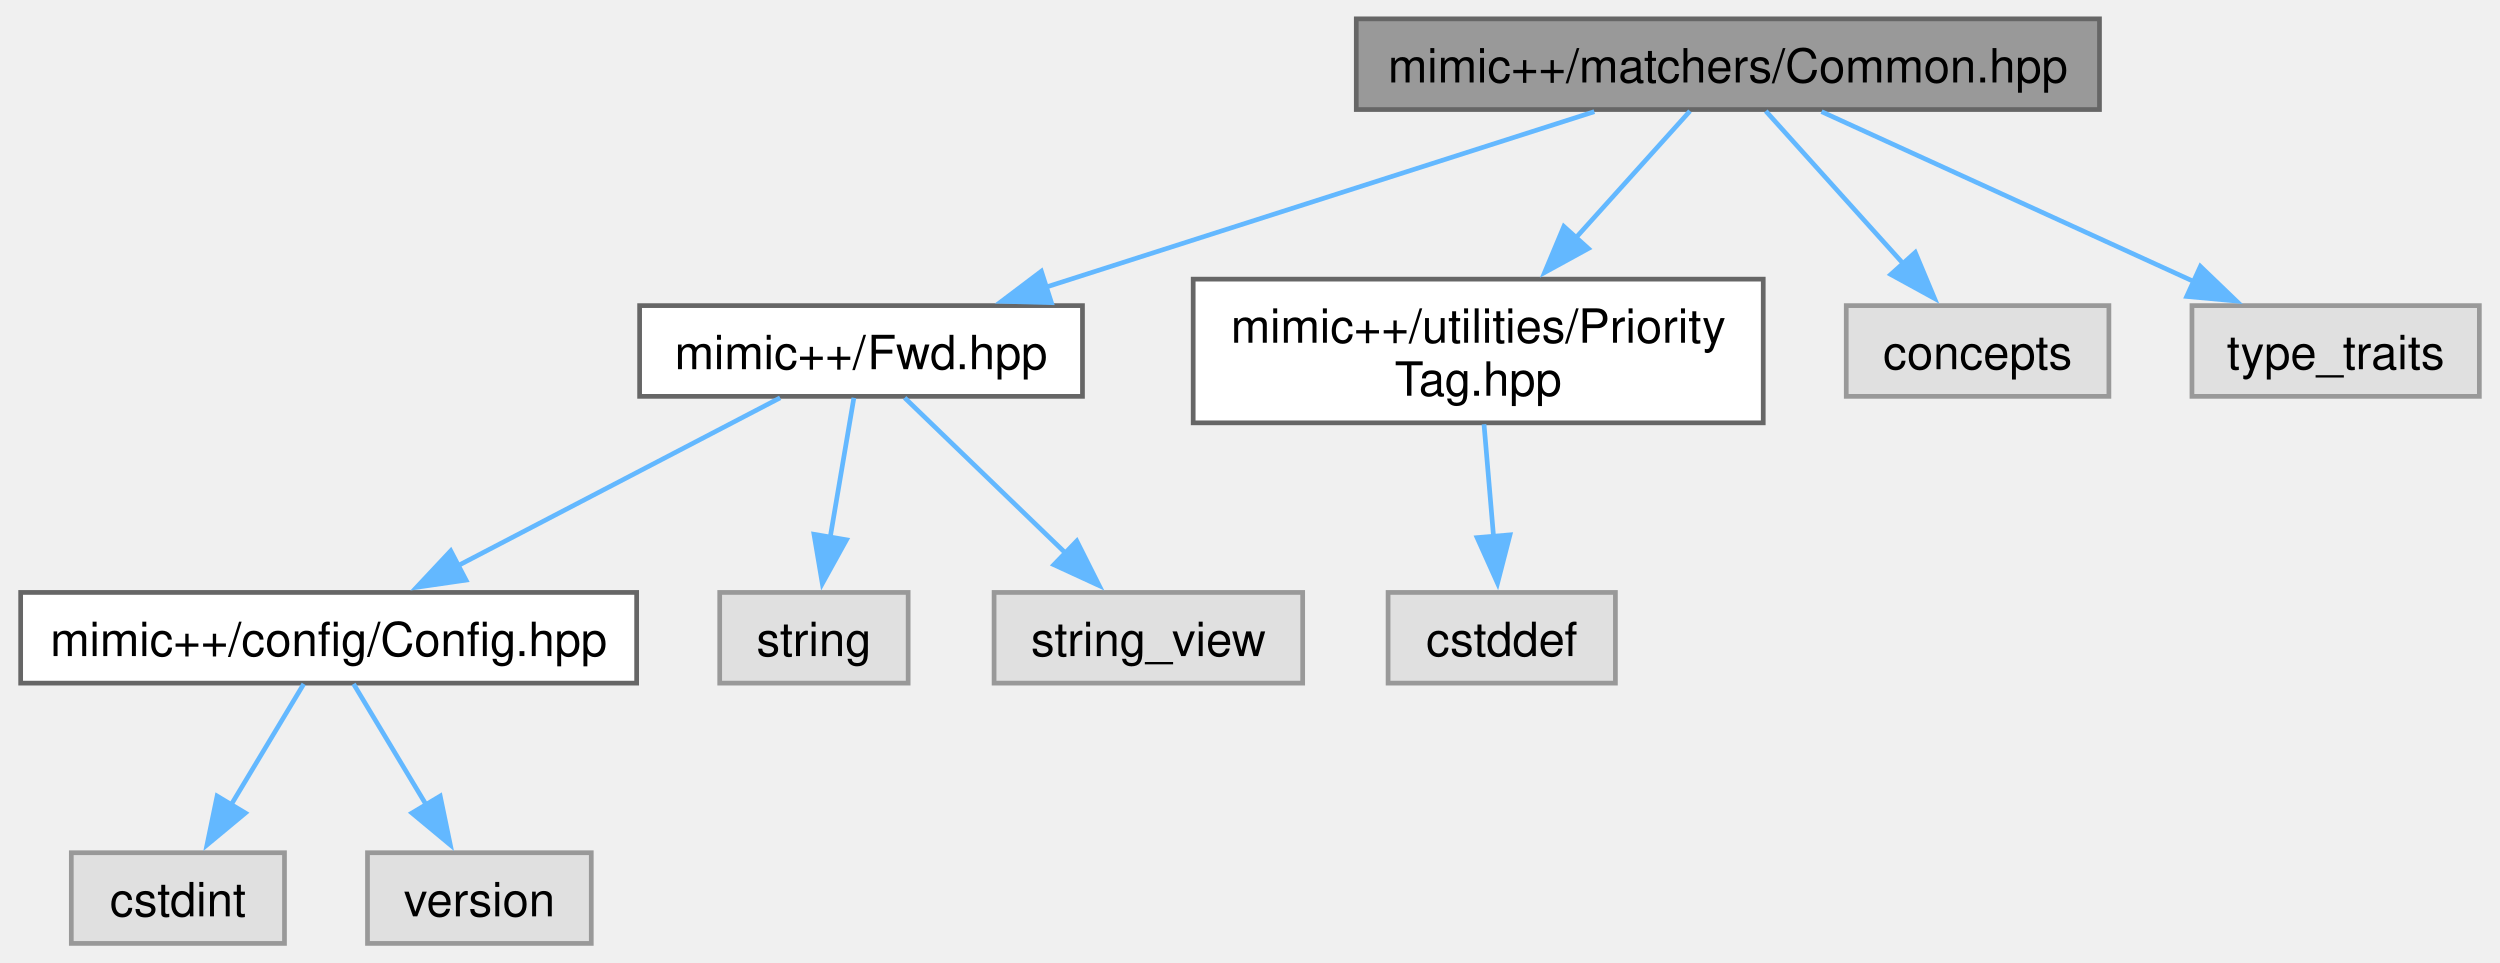
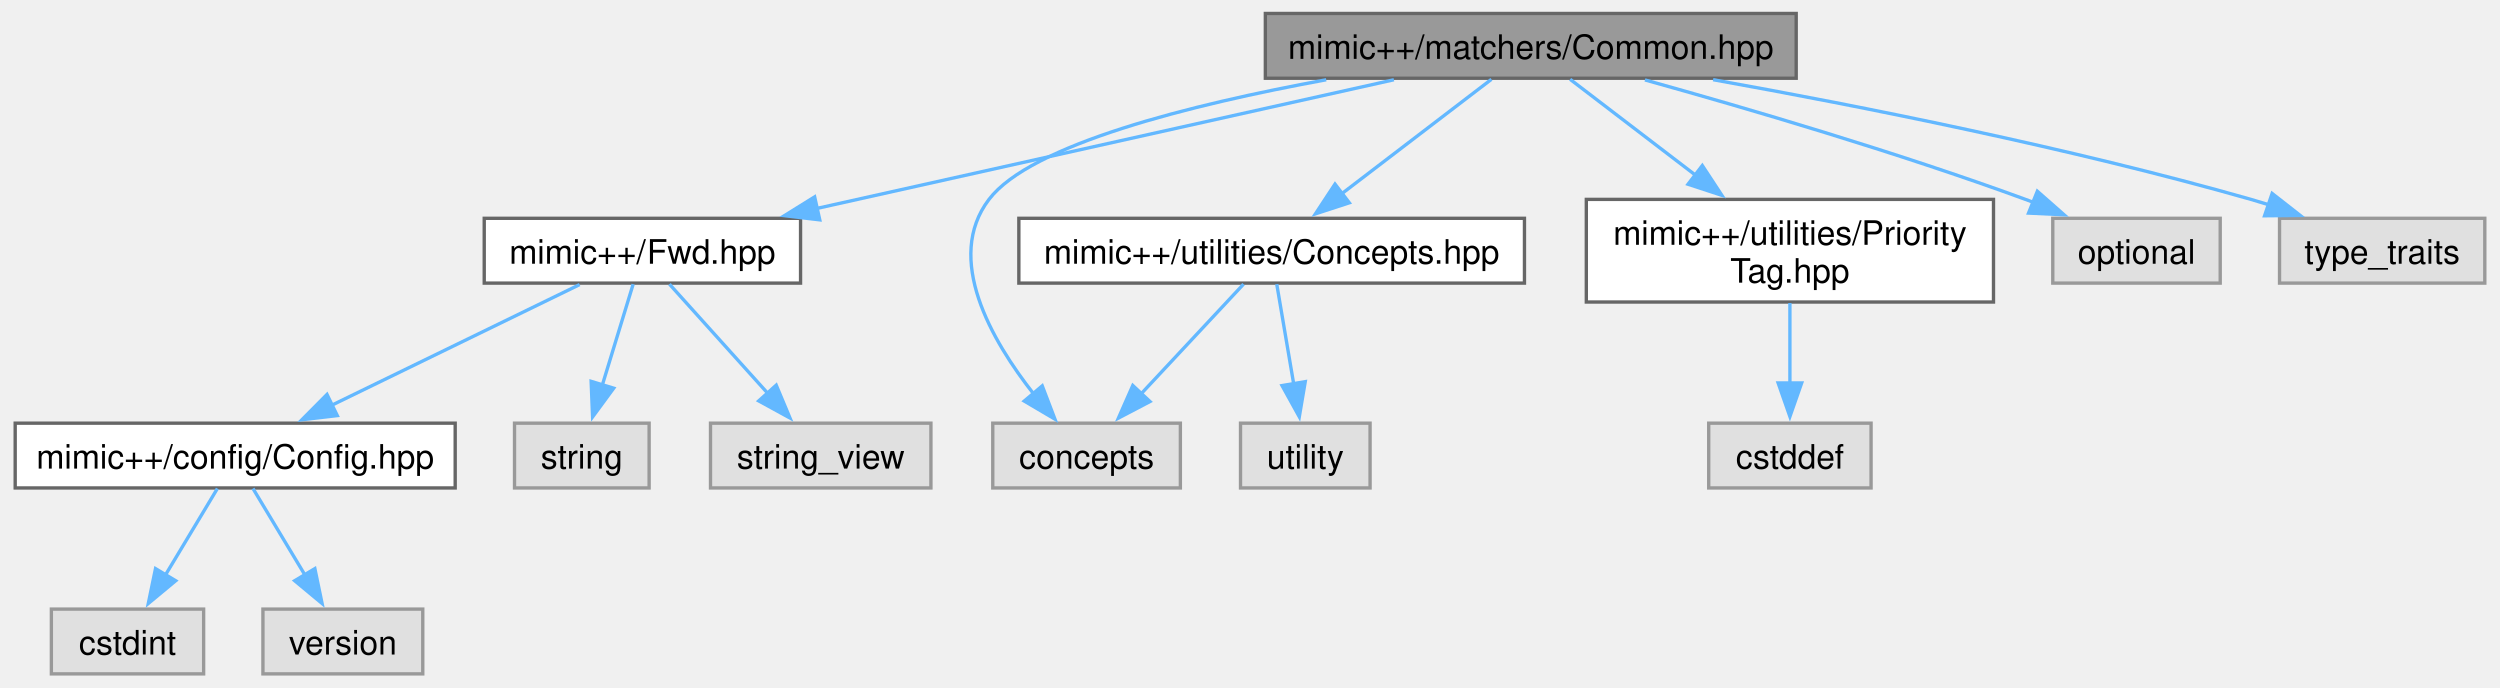
- <svg xmlns="http://www.w3.org/2000/svg" xmlns:xlink="http://www.w3.org/1999/xlink" width="530pt" height="204pt" viewBox="0.00 0.00 529.88 204.25">
+ <svg xmlns="http://www.w3.org/2000/svg" xmlns:xlink="http://www.w3.org/1999/xlink" width="742pt" height="204pt" viewBox="0.00 0.00 741.88 204.25">
  <g id="graph0" class="graph" transform="scale(1 1) rotate(0) translate(4 200.25)">
    <g id="Node000001" class="node">
      <g id="a_Node000001">
        <a xlink:title=" ">
-           <polygon fill="#999999" stroke="#666666" points="441.25,-196.25 283.5,-196.25 283.5,-177 441.25,-177 441.25,-196.25" />
-           <text text-anchor="middle" x="362.38" y="-182.75" font-family="Helvetica,sans-Serif" font-size="10.00">mimic++/matchers/Common.hpp</text>
+           <polygon fill="#999999" stroke="#666666" points="529.25,-196.25 371.5,-196.25 371.5,-177 529.25,-177 529.25,-196.25" />
+           <text text-anchor="middle" x="450.38" y="-182.75" font-family="Helvetica,sans-Serif" font-size="10.00">mimic++/matchers/Common.hpp</text>
        </a>
      </g>
    </g>
    <g id="Node000002" class="node">
      <g id="a_Node000002">
        <a xlink:href="../../df/dde/_fwd_8hpp.html" target="_top" xlink:title=" ">
-           <polygon fill="white" stroke="#666666" points="225.38,-135.38 131.38,-135.38 131.38,-116.12 225.38,-116.12 225.38,-135.38" />
-           <text text-anchor="middle" x="178.38" y="-121.88" font-family="Helvetica,sans-Serif" font-size="10.00">mimic++/Fwd.hpp</text>
+           <polygon fill="white" stroke="#666666" points="233.38,-135.38 139.38,-135.38 139.38,-116.12 233.38,-116.12 233.38,-135.38" />
+           <text text-anchor="middle" x="186.38" y="-121.88" font-family="Helvetica,sans-Serif" font-size="10.00">mimic++/Fwd.hpp</text>
        </a>
      </g>
    </g>
    <g id="edge1_Node000001_Node000002" class="edge">
      <g id="a_edge1_Node000001_Node000002">
        <a xlink:title=" ">
-           <path fill="none" stroke="#63b8ff" d="M334.03,-176.55C302.83,-166.57 252.47,-150.46 217.52,-139.27" />
-           <polygon fill="#63b8ff" stroke="#63b8ff" points="218.79,-136.01 208.2,-136.29 216.65,-142.67 218.79,-136.01" />
+           <path fill="none" stroke="#63b8ff" d="M409.7,-176.55C363.58,-166.27 288.28,-149.48 238.04,-138.27" />
+           <polygon fill="#63b8ff" stroke="#63b8ff" points="239.09,-134.92 228.57,-136.16 237.57,-141.75 239.09,-134.92" />
        </a>
      </g>
    </g>
    <g id="Node000008" class="node">
      <g id="a_Node000008">
-         <a xlink:href="../../d8/d65/_priority_tag_8hpp.html" target="_top" xlink:title=" ">
-           <polygon fill="white" stroke="#666666" points="369.88,-141 248.88,-141 248.88,-110.5 369.88,-110.5 369.88,-141" />
-           <text text-anchor="start" x="256.88" y="-127.5" font-family="Helvetica,sans-Serif" font-size="10.00">mimic++/utilities/Priority</text>
-           <text text-anchor="middle" x="309.38" y="-116.25" font-family="Helvetica,sans-Serif" font-size="10.00">Tag.hpp</text>
+         <a xlink:href="../../d9/db9/_concepts_8hpp.html" target="_top" xlink:title=" ">
+           <polygon fill="white" stroke="#666666" points="448.5,-135.38 298.25,-135.38 298.25,-116.12 448.5,-116.12 448.5,-135.38" />
+           <text text-anchor="middle" x="373.38" y="-121.88" font-family="Helvetica,sans-Serif" font-size="10.00">mimic++/utilities/Concepts.hpp</text>
        </a>
      </g>
    </g>
    <g id="edge7_Node000001_Node000008" class="edge">
      <g id="a_edge7_Node000001_Node000008">
        <a xlink:title=" ">
-           <path fill="none" stroke="#63b8ff" d="M354.33,-176.68C347.85,-169.49 338.46,-159.06 329.94,-149.59" />
-           <polygon fill="#63b8ff" stroke="#63b8ff" points="332.76,-147.5 323.47,-142.41 327.56,-152.18 332.76,-147.5" />
-         </a>
-       </g>
-     </g>
-     <g id="Node000010" class="node">
-       <g id="a_Node000010">
-         <a xlink:title=" ">
-           <polygon fill="#e0e0e0" stroke="#999999" points="443.25,-135.38 387.5,-135.38 387.5,-116.12 443.25,-116.12 443.25,-135.38" />
-           <text text-anchor="middle" x="415.38" y="-121.88" font-family="Helvetica,sans-Serif" font-size="10.00">concepts</text>
-         </a>
-       </g>
-     </g>
-     <g id="edge9_Node000001_Node000010" class="edge">
-       <g id="a_edge9_Node000001_Node000010">
-         <a xlink:title=" ">
-           <path fill="none" stroke="#63b8ff" d="M370.42,-176.68C378.13,-168.12 389.96,-154.98 399.56,-144.32" />
-           <polygon fill="#63b8ff" stroke="#63b8ff" points="402.15,-146.67 406.24,-136.9 396.95,-141.99 402.15,-146.67" />
+           <path fill="none" stroke="#63b8ff" d="M438.68,-176.68C426.92,-167.69 408.54,-153.64 394.27,-142.73" />
+           <polygon fill="#63b8ff" stroke="#63b8ff" points="396.45,-139.99 386.38,-136.7 392.2,-145.55 396.45,-139.99" />
+         </a>
+       </g>
+     </g>
+     <g id="Node000009" class="node">
+       <g id="a_Node000009">
+         <a xlink:title=" ">
+           <polygon fill="#e0e0e0" stroke="#999999" points="346.25,-74.5 290.5,-74.5 290.5,-55.25 346.25,-55.25 346.25,-74.5" />
+           <text text-anchor="middle" x="318.38" y="-61" font-family="Helvetica,sans-Serif" font-size="10.00">concepts</text>
+         </a>
+       </g>
+     </g>
+     <g id="edge12_Node000001_Node000009" class="edge">
+       <g id="a_edge12_Node000001_Node000009">
+         <a xlink:title=" ">
+           <path fill="none" stroke="#63b8ff" d="M389.59,-176.55C349.34,-169.16 301.75,-157.28 289.38,-141 276.07,-123.51 290.03,-99.18 302.8,-83" />
+           <polygon fill="#63b8ff" stroke="#63b8ff" points="305.2,-85.59 308.98,-75.69 299.85,-81.07 305.2,-85.59" />
        </a>
      </g>
    </g>
    <g id="Node000011" class="node">
      <g id="a_Node000011">
-         <a xlink:title=" ">
-           <polygon fill="#e0e0e0" stroke="#999999" points="521.88,-135.38 460.88,-135.38 460.88,-116.12 521.88,-116.12 521.88,-135.38" />
-           <text text-anchor="middle" x="491.38" y="-121.88" font-family="Helvetica,sans-Serif" font-size="10.00">type_traits</text>
+         <a xlink:href="../../d8/d65/_priority_tag_8hpp.html" target="_top" xlink:title=" ">
+           <polygon fill="white" stroke="#666666" points="587.88,-141 466.88,-141 466.88,-110.5 587.88,-110.5 587.88,-141" />
+           <text text-anchor="start" x="474.88" y="-127.5" font-family="Helvetica,sans-Serif" font-size="10.00">mimic++/utilities/Priority</text>
+           <text text-anchor="middle" x="527.38" y="-116.25" font-family="Helvetica,sans-Serif" font-size="10.00">Tag.hpp</text>
        </a>
      </g>
    </g>
    <g id="edge10_Node000001_Node000011" class="edge">
      <g id="a_edge10_Node000001_Node000011">
        <a xlink:title=" ">
-           <path fill="none" stroke="#63b8ff" d="M382.25,-176.55C403.33,-166.93 436.89,-151.62 461.23,-140.51" />
-           <polygon fill="#63b8ff" stroke="#63b8ff" points="462.67,-143.7 470.31,-136.36 459.76,-137.33 462.67,-143.7" />
+           <path fill="none" stroke="#63b8ff" d="M462.07,-176.68C471.96,-169.12 486.52,-157.99 499.39,-148.15" />
+           <polygon fill="#63b8ff" stroke="#63b8ff" points="501.35,-151.06 507.17,-142.2 497.1,-145.5 501.35,-151.06" />
+         </a>
+       </g>
+     </g>
+     <g id="Node000013" class="node">
+       <g id="a_Node000013">
+         <a xlink:title=" ">
+           <polygon fill="#e0e0e0" stroke="#999999" points="655.25,-135.38 605.5,-135.38 605.5,-116.12 655.25,-116.12 655.25,-135.38" />
+           <text text-anchor="middle" x="630.38" y="-121.88" font-family="Helvetica,sans-Serif" font-size="10.00">optional</text>
+         </a>
+       </g>
+     </g>
+     <g id="edge13_Node000001_Node000013" class="edge">
+       <g id="a_edge13_Node000001_Node000013">
+         <a xlink:title=" ">
+           <path fill="none" stroke="#63b8ff" d="M484.3,-176.5C514.33,-168.15 559.18,-154.99 597.38,-141 598.17,-140.71 598.97,-140.41 599.77,-140.11" />
+           <polygon fill="#63b8ff" stroke="#63b8ff" points="600.91,-143.42 608.87,-136.42 598.29,-136.93 600.91,-143.42" />
+         </a>
+       </g>
+     </g>
+     <g id="Node000014" class="node">
+       <g id="a_Node000014">
+         <a xlink:title=" ">
+           <polygon fill="#e0e0e0" stroke="#999999" points="733.88,-135.38 672.88,-135.38 672.88,-116.12 733.88,-116.12 733.88,-135.38" />
+           <text text-anchor="middle" x="703.38" y="-121.88" font-family="Helvetica,sans-Serif" font-size="10.00">type_traits</text>
+         </a>
+       </g>
+     </g>
+     <g id="edge14_Node000001_Node000014" class="edge">
+       <g id="a_edge14_Node000001_Node000014">
+         <a xlink:title=" ">
+           <path fill="none" stroke="#63b8ff" d="M504.55,-176.57C548.13,-168.75 610.73,-156.31 664.38,-141 666.1,-140.51 667.87,-139.97 669.64,-139.42" />
+           <polygon fill="#63b8ff" stroke="#63b8ff" points="670.68,-142.76 679.03,-136.23 668.43,-136.13 670.68,-142.76" />
        </a>
      </g>
    </g>
    <g id="Node000003" class="node">
      <g id="a_Node000003">
        <a xlink:href="../../d8/dd2/_config_8hpp.html" target="_top" xlink:title=" ">
          <polygon fill="white" stroke="#666666" points="130.75,-74.5 0,-74.5 0,-55.25 130.75,-55.25 130.75,-74.5" />
          <text text-anchor="middle" x="65.38" y="-61" font-family="Helvetica,sans-Serif" font-size="10.00">mimic++/config/Config.hpp</text>
        </a>
      </g>
    </g>
    <g id="edge2_Node000002_Node000003" class="edge">
      <g id="a_edge2_Node000002_Node000003">
        <a xlink:title=" ">
-           <path fill="none" stroke="#63b8ff" d="M161.21,-115.81C143.04,-106.34 114.1,-91.26 92.77,-80.15" />
-           <polygon fill="#63b8ff" stroke="#63b8ff" points="94.53,-77.12 84.04,-75.6 91.29,-83.33 94.53,-77.12" />
+           <path fill="none" stroke="#63b8ff" d="M167.73,-115.68C148.05,-106.1 116.76,-90.88 93.96,-79.78" />
+           <polygon fill="#63b8ff" stroke="#63b8ff" points="95.72,-76.75 85.2,-75.52 92.66,-83.04 95.72,-76.75" />
        </a>
      </g>
    </g>
    <g id="Node000006" class="node">
      <g id="a_Node000006">
        <a xlink:title=" ">
          <polygon fill="#e0e0e0" stroke="#999999" points="188.38,-74.5 148.38,-74.5 148.38,-55.25 188.38,-55.25 188.38,-74.5" />
          <text text-anchor="middle" x="168.38" y="-61" font-family="Helvetica,sans-Serif" font-size="10.00">string</text>
        </a>
      </g>
    </g>
    <g id="edge5_Node000002_Node000006" class="edge">
      <g id="a_edge5_Node000002_Node000006">
        <a xlink:title=" ">
-           <path fill="none" stroke="#63b8ff" d="M176.86,-115.81C175.52,-107.94 173.53,-96.2 171.81,-86.07" />
-           <polygon fill="#63b8ff" stroke="#63b8ff" points="175.29,-85.67 170.16,-76.39 168.39,-86.84 175.29,-85.67" />
+           <path fill="none" stroke="#63b8ff" d="M183.64,-115.81C181.21,-107.85 177.57,-95.94 174.45,-85.74" />
+           <polygon fill="#63b8ff" stroke="#63b8ff" points="177.85,-84.89 171.58,-76.35 171.15,-86.93 177.85,-84.89" />
        </a>
      </g>
    </g>
    <g id="Node000007" class="node">
      <g id="a_Node000007">
        <a xlink:title=" ">
          <polygon fill="#e0e0e0" stroke="#999999" points="272.12,-74.5 206.62,-74.5 206.62,-55.25 272.12,-55.25 272.12,-74.5" />
          <text text-anchor="middle" x="239.38" y="-61" font-family="Helvetica,sans-Serif" font-size="10.00">string_view</text>
        </a>
      </g>
    </g>
    <g id="edge6_Node000002_Node000007" class="edge">
      <g id="a_edge6_Node000002_Node000007">
        <a xlink:title=" ">
-           <path fill="none" stroke="#63b8ff" d="M187.64,-115.81C196.69,-107.08 210.68,-93.57 221.84,-82.8" />
-           <polygon fill="#63b8ff" stroke="#63b8ff" points="224.17,-85.42 228.93,-75.95 219.31,-80.38 224.17,-85.42" />
+           <path fill="none" stroke="#63b8ff" d="M194.42,-115.81C202.13,-107.25 213.96,-94.1 223.56,-83.45" />
+           <polygon fill="#63b8ff" stroke="#63b8ff" points="226.15,-85.8 230.24,-76.03 220.95,-81.12 226.15,-85.8" />
        </a>
      </g>
    </g>
    <g id="Node000004" class="node">
      <g id="a_Node000004">
        <a xlink:title=" ">
          <polygon fill="#e0e0e0" stroke="#999999" points="56,-19.25 10.75,-19.25 10.75,0 56,0 56,-19.25" />
          <text text-anchor="middle" x="33.38" y="-5.75" font-family="Helvetica,sans-Serif" font-size="10.00">cstdint</text>
        </a>
      </g>
    </g>
    <g id="edge3_Node000003_Node000004" class="edge">
      <g id="a_edge3_Node000003_Node000004">
        <a xlink:title=" ">
          <path fill="none" stroke="#63b8ff" d="M60.09,-55.08C55.9,-48.11 49.9,-38.12 44.64,-29.37" />
          <polygon fill="#63b8ff" stroke="#63b8ff" points="47.7,-27.68 39.55,-20.91 41.7,-31.28 47.7,-27.68" />
        </a>
      </g>
    </g>
    <g id="Node000005" class="node">
      <g id="a_Node000005">
        <a xlink:title=" ">
          <polygon fill="#e0e0e0" stroke="#999999" points="121.12,-19.25 73.62,-19.25 73.62,0 121.12,0 121.12,-19.25" />
          <text text-anchor="middle" x="97.38" y="-5.75" font-family="Helvetica,sans-Serif" font-size="10.00">version</text>
        </a>
      </g>
    </g>
    <g id="edge4_Node000003_Node000005" class="edge">
      <g id="a_edge4_Node000003_Node000005">
        <a xlink:title=" ">
          <path fill="none" stroke="#63b8ff" d="M70.66,-55.08C74.85,-48.11 80.85,-38.12 86.11,-29.37" />
          <polygon fill="#63b8ff" stroke="#63b8ff" points="89.05,-31.28 91.2,-20.91 83.05,-27.68 89.05,-31.28" />
        </a>
      </g>
    </g>
-     <g id="Node000009" class="node">
-       <g id="a_Node000009">
-         <a xlink:title=" ">
-           <polygon fill="#e0e0e0" stroke="#999999" points="338.5,-74.5 290.25,-74.5 290.25,-55.25 338.5,-55.25 338.5,-74.5" />
-           <text text-anchor="middle" x="314.38" y="-61" font-family="Helvetica,sans-Serif" font-size="10.00">cstddef</text>
-         </a>
-       </g>
-     </g>
    <g id="edge8_Node000008_Node000009" class="edge">
      <g id="a_edge8_Node000008_Node000009">
        <a xlink:title=" ">
-           <path fill="none" stroke="#63b8ff" d="M310.61,-110.2C311.23,-102.96 311.98,-94.09 312.65,-86.19" />
-           <polygon fill="#63b8ff" stroke="#63b8ff" points="316.12,-86.72 313.48,-76.46 309.14,-86.13 316.12,-86.72" />
+           <path fill="none" stroke="#63b8ff" d="M365.02,-115.81C356.95,-107.16 344.5,-93.84 334.49,-83.12" />
+           <polygon fill="#63b8ff" stroke="#63b8ff" points="337.22,-80.93 327.84,-76.01 332.11,-85.7 337.22,-80.93" />
+         </a>
+       </g>
+     </g>
+     <g id="Node000010" class="node">
+       <g id="a_Node000010">
+         <a xlink:title=" ">
+           <polygon fill="#e0e0e0" stroke="#999999" points="402.62,-74.5 364.12,-74.5 364.12,-55.25 402.62,-55.25 402.62,-74.5" />
+           <text text-anchor="middle" x="383.38" y="-61" font-family="Helvetica,sans-Serif" font-size="10.00">utility</text>
+         </a>
+       </g>
+     </g>
+     <g id="edge9_Node000008_Node000010" class="edge">
+       <g id="a_edge9_Node000008_Node000010">
+         <a xlink:title=" ">
+           <path fill="none" stroke="#63b8ff" d="M374.89,-115.81C376.23,-107.94 378.22,-96.2 379.94,-86.07" />
+           <polygon fill="#63b8ff" stroke="#63b8ff" points="383.36,-86.84 381.59,-76.39 376.46,-85.67 383.36,-86.84" />
+         </a>
+       </g>
+     </g>
+     <g id="Node000012" class="node">
+       <g id="a_Node000012">
+         <a xlink:title=" ">
+           <polygon fill="#e0e0e0" stroke="#999999" points="551.5,-74.5 503.25,-74.5 503.25,-55.25 551.5,-55.25 551.5,-74.5" />
+           <text text-anchor="middle" x="527.38" y="-61" font-family="Helvetica,sans-Serif" font-size="10.00">cstddef</text>
+         </a>
+       </g>
+     </g>
+     <g id="edge11_Node000011_Node000012" class="edge">
+       <g id="a_edge11_Node000011_Node000012">
+         <a xlink:title=" ">
+           <path fill="none" stroke="#63b8ff" d="M527.38,-110.2C527.38,-102.96 527.38,-94.09 527.38,-86.19" />
+           <polygon fill="#63b8ff" stroke="#63b8ff" points="530.88,-86.46 527.38,-76.46 523.88,-86.46 530.88,-86.46" />
        </a>
      </g>
    </g>
  </g>
</svg>
